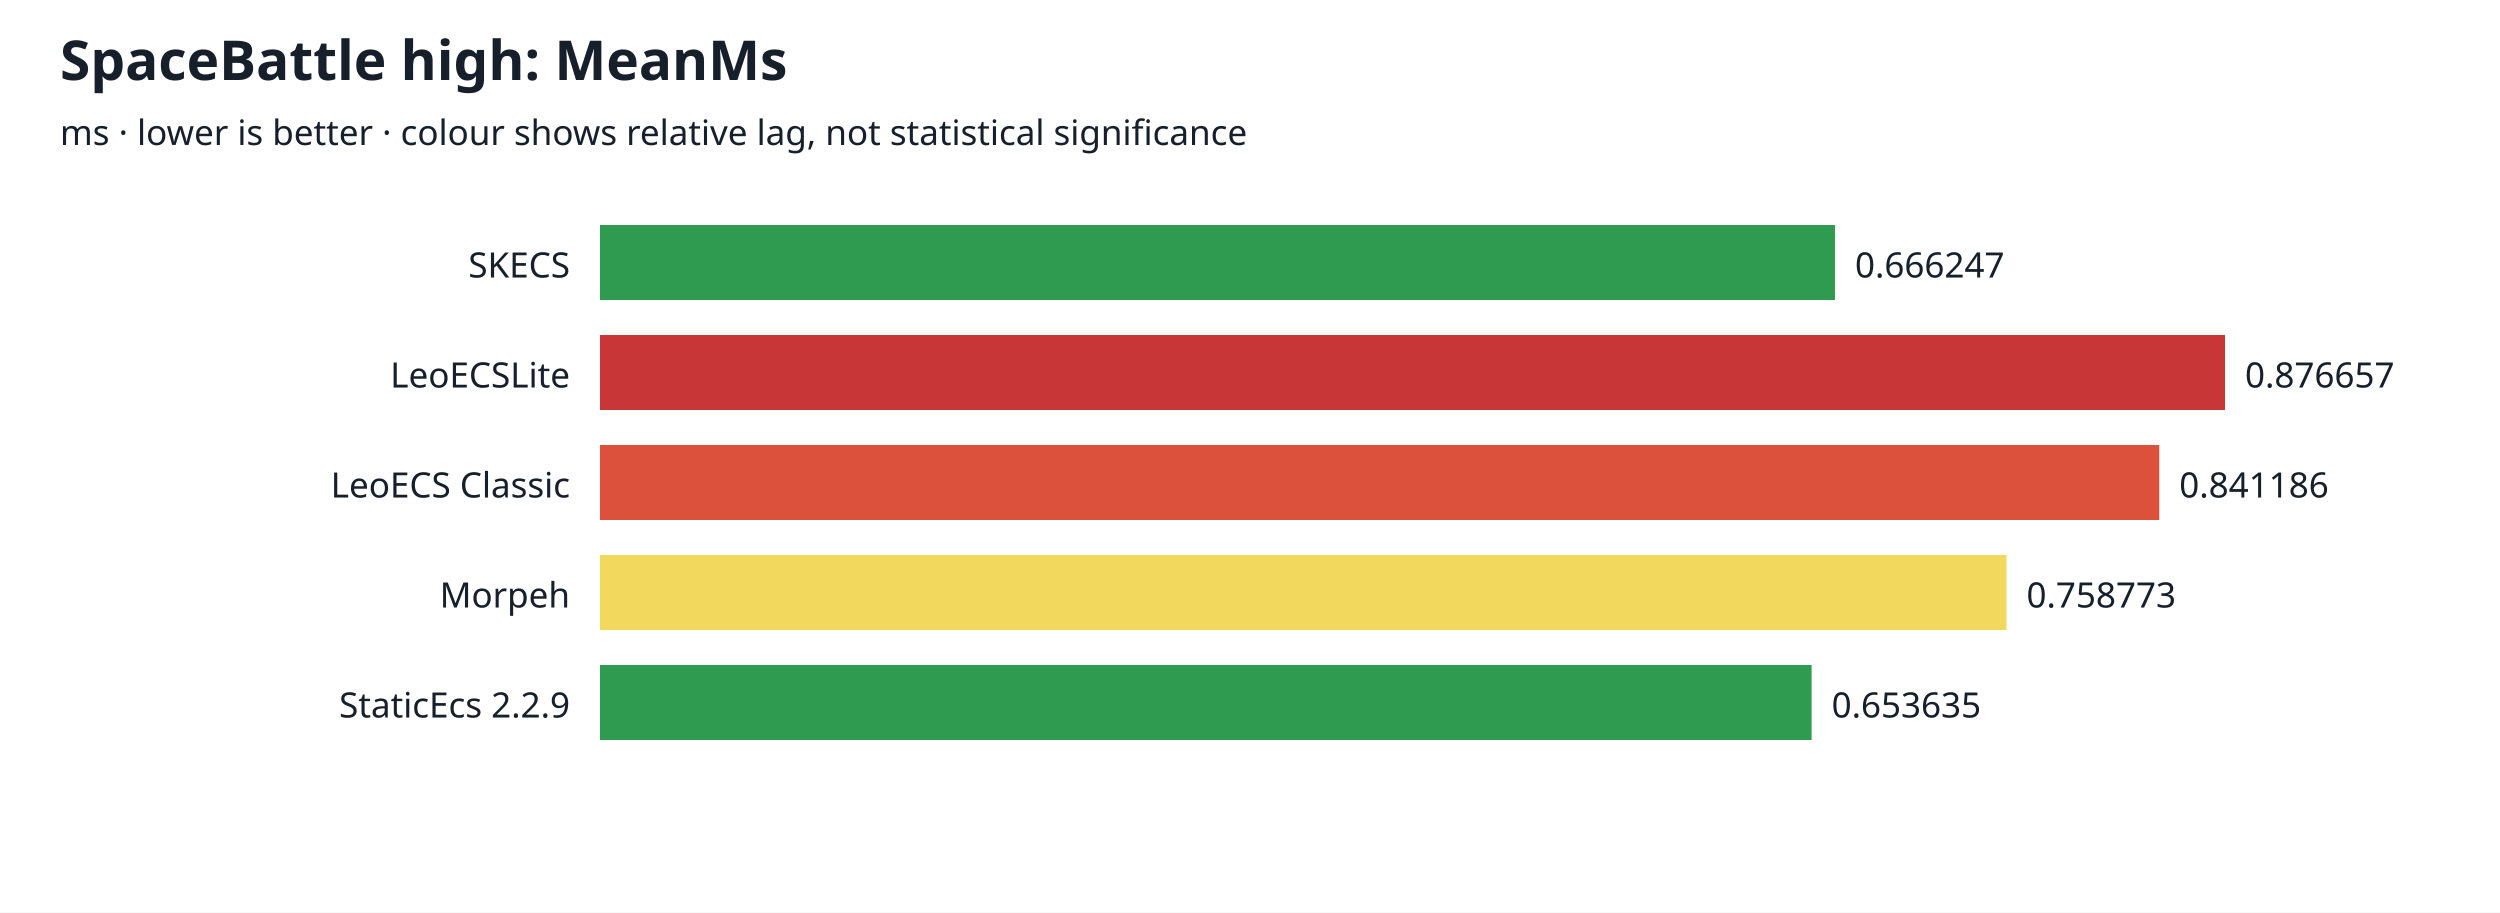
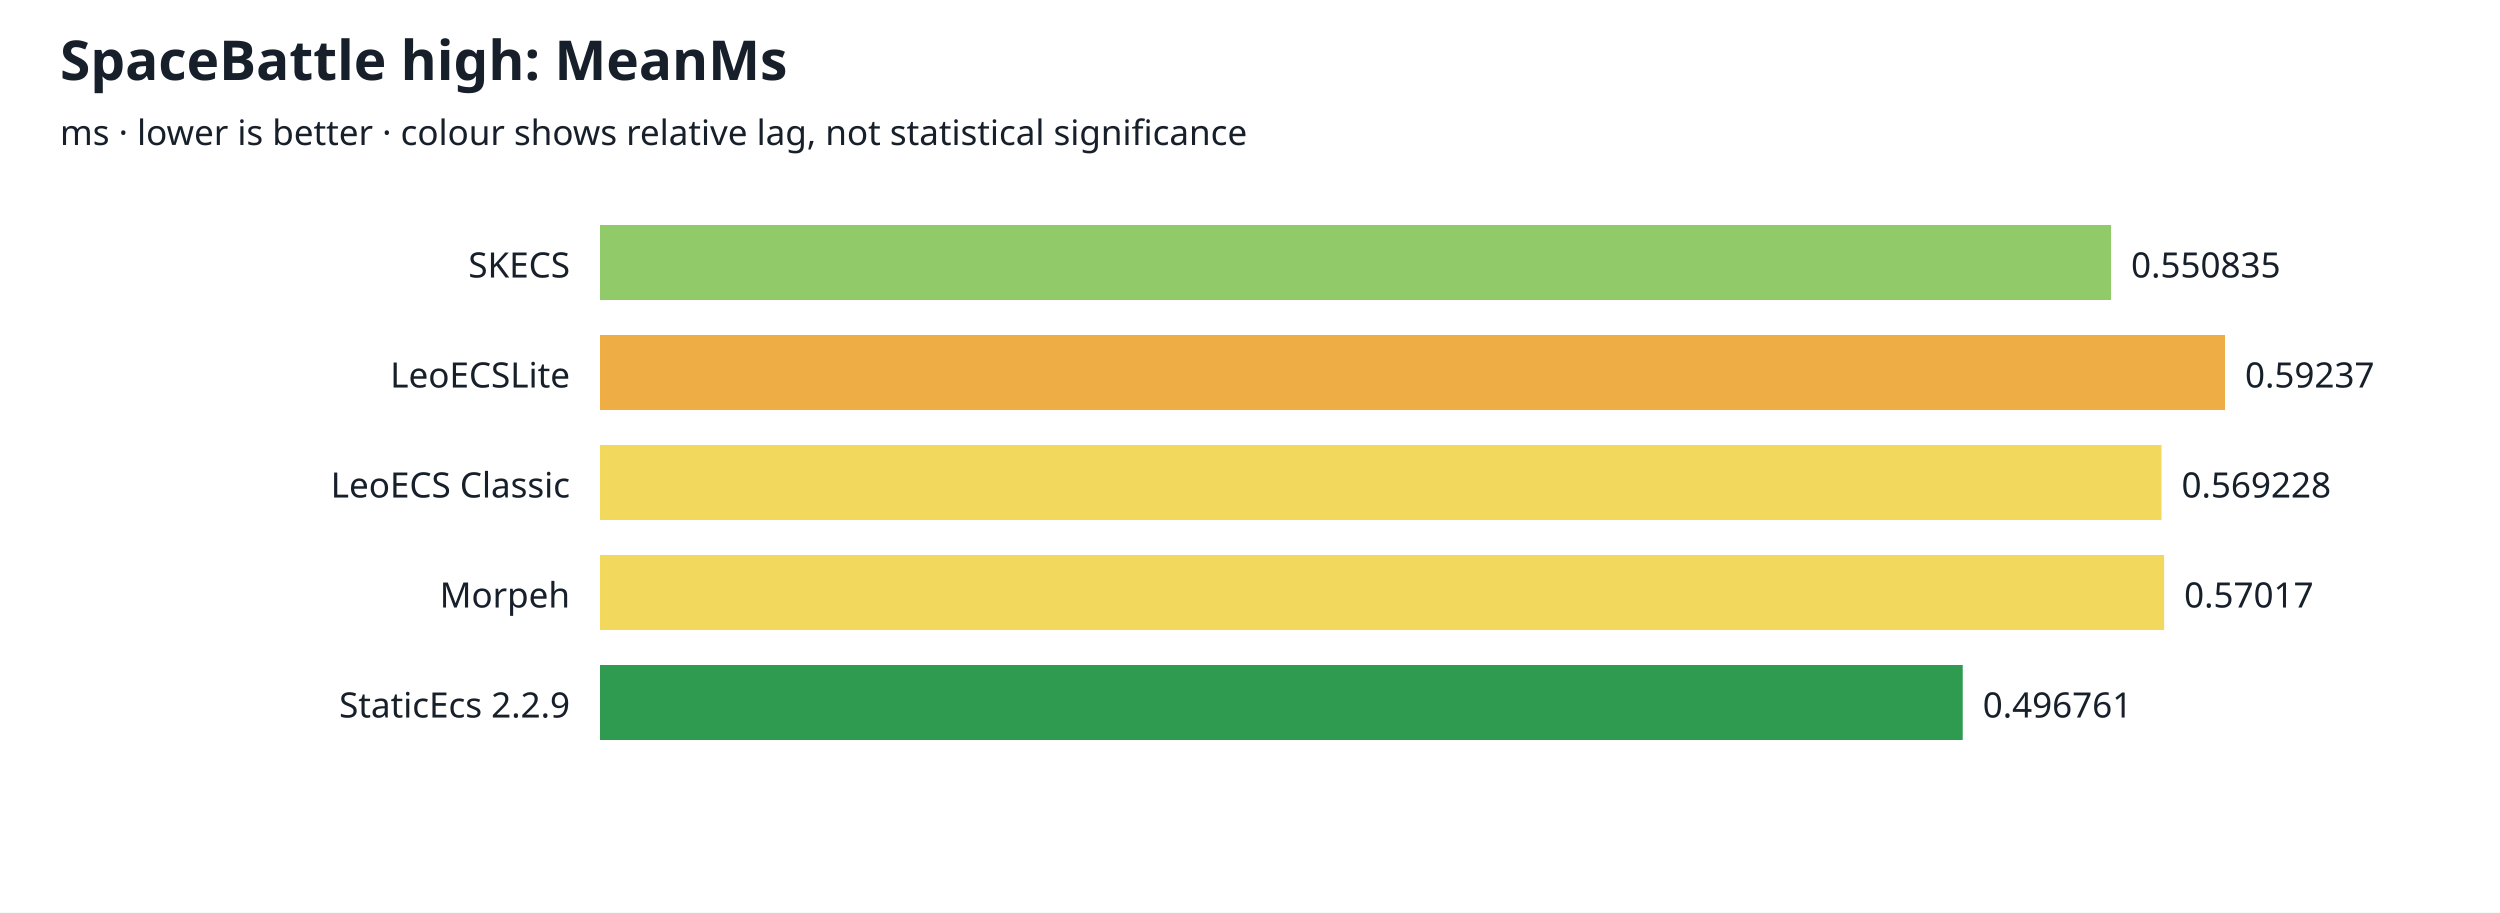
<svg xmlns="http://www.w3.org/2000/svg" width="1000" height="365" viewBox="0 0 1000 365" role="img">
  <rect width="100%" height="100%" fill="white" />
  <g font-family="system-ui, sans-serif" fill="#17202a">
    <text x="24" y="32" font-size="22" font-weight="bold">SpaceBattle high: MeanMs</text>
    <text x="24" y="58" font-size="14">ms · lower is better · colour shows relative lag, not statistical significance</text>
    <text x="228" y="111" text-anchor="end" font-size="14">SKECS</text>
-     <rect x="240" y="90" width="493.991" height="30" fill="#2e9b50" />
-     <text x="741.991" y="111" font-size="14">0.666247</text>
+     <rect x="240" y="90" width="604.424" height="30" fill="#91cb69" />
+     <text x="852.424" y="111" font-size="14">0.550835</text>
    <text x="228" y="155" text-anchor="end" font-size="14">LeoECSLite</text>
-     <rect x="240" y="134" width="650" height="30" fill="#c93637" />
-     <text x="898" y="155" font-size="14">0.876657</text>
+     <rect x="240" y="134" width="650" height="30" fill="#efad46" />
+     <text x="898" y="155" font-size="14">0.59237</text>
    <text x="228" y="199" text-anchor="end" font-size="14">LeoECS Classic</text>
-     <rect x="240" y="178" width="623.699" height="30" fill="#dc513c" />
-     <text x="871.699" y="199" font-size="14">0.841186</text>
+     <rect x="240" y="178" width="624.606" height="30" fill="#f2d85c" />
+     <text x="872.606" y="199" font-size="14">0.569228</text>
    <text x="228" y="243" text-anchor="end" font-size="14">Morpeh</text>
-     <rect x="240" y="222" width="562.595" height="30" fill="#f2d85c" />
-     <text x="810.595" y="243" font-size="14">0.758773</text>
+     <rect x="240" y="222" width="625.64" height="30" fill="#f2d85c" />
+     <text x="873.64" y="243" font-size="14">0.57017</text>
    <text x="228" y="287" text-anchor="end" font-size="14">StaticEcs 2.2.9</text>
-     <rect x="240" y="266" width="484.64" height="30" fill="#2e9b50" />
-     <text x="732.64" y="287" font-size="14">0.653635</text>
+     <rect x="240" y="266" width="545.089" height="30" fill="#2e9b50" />
+     <text x="793.089" y="287" font-size="14">0.496761</text>
  </g>
</svg>
